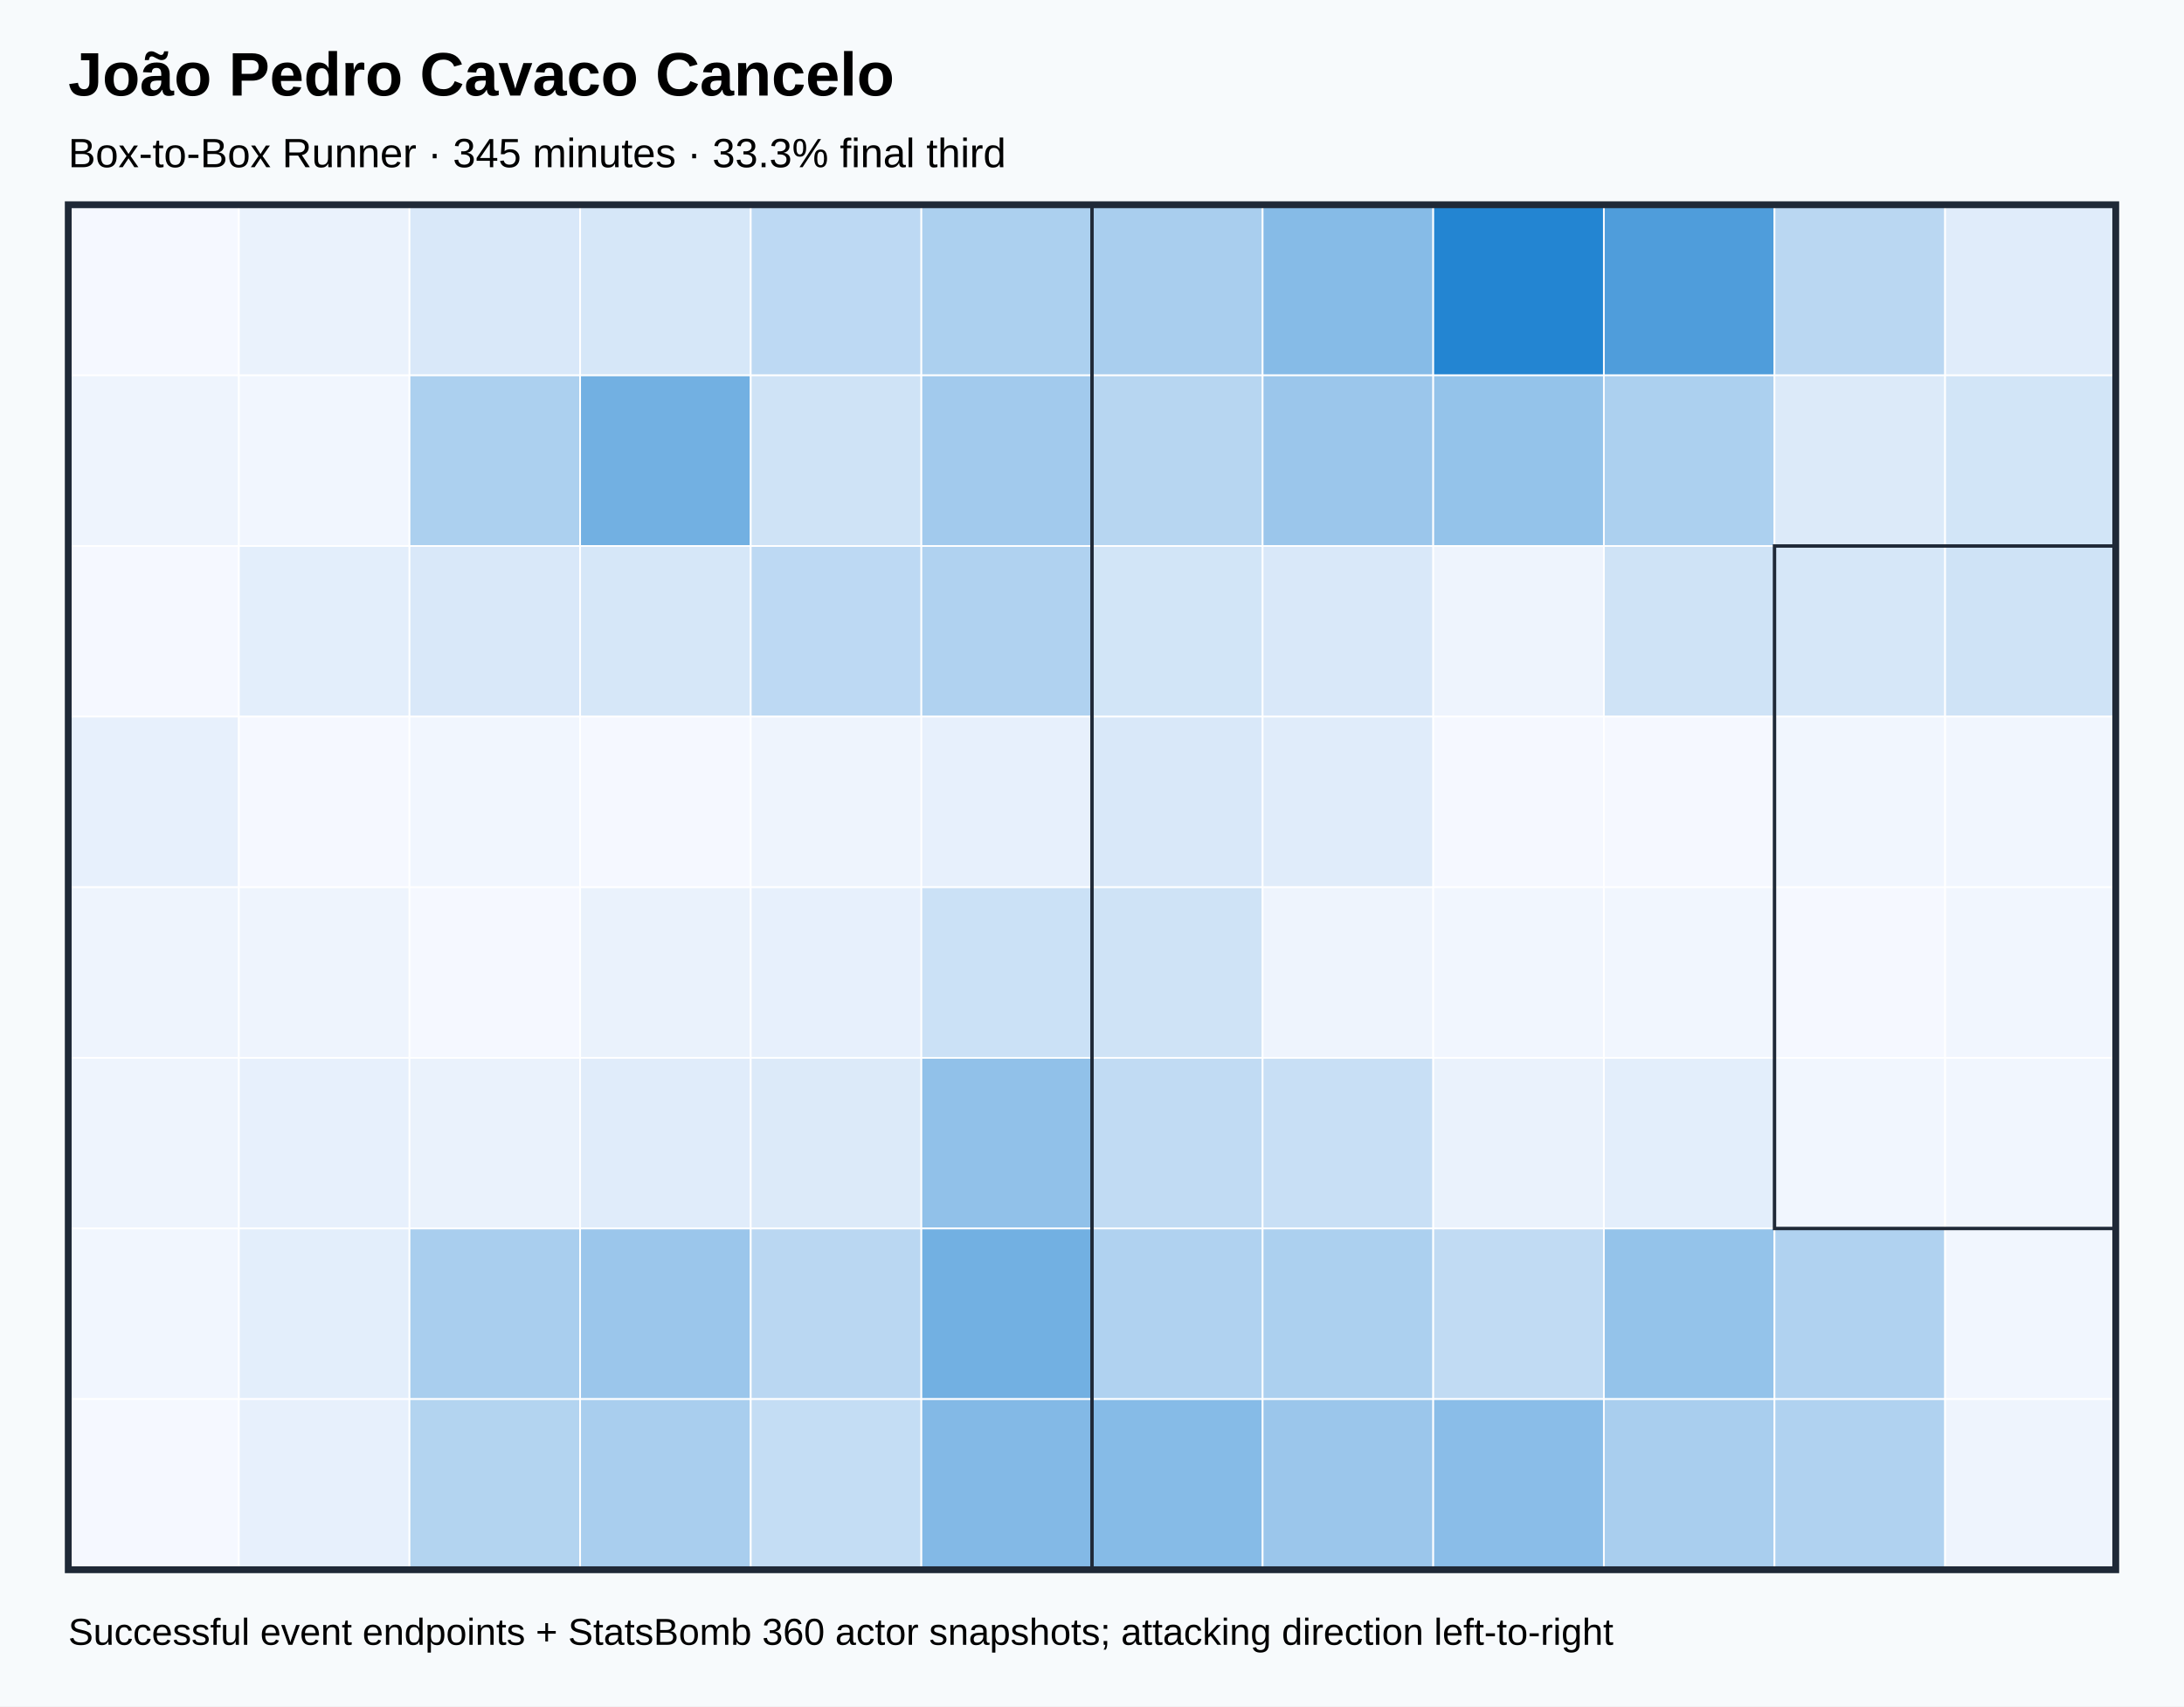
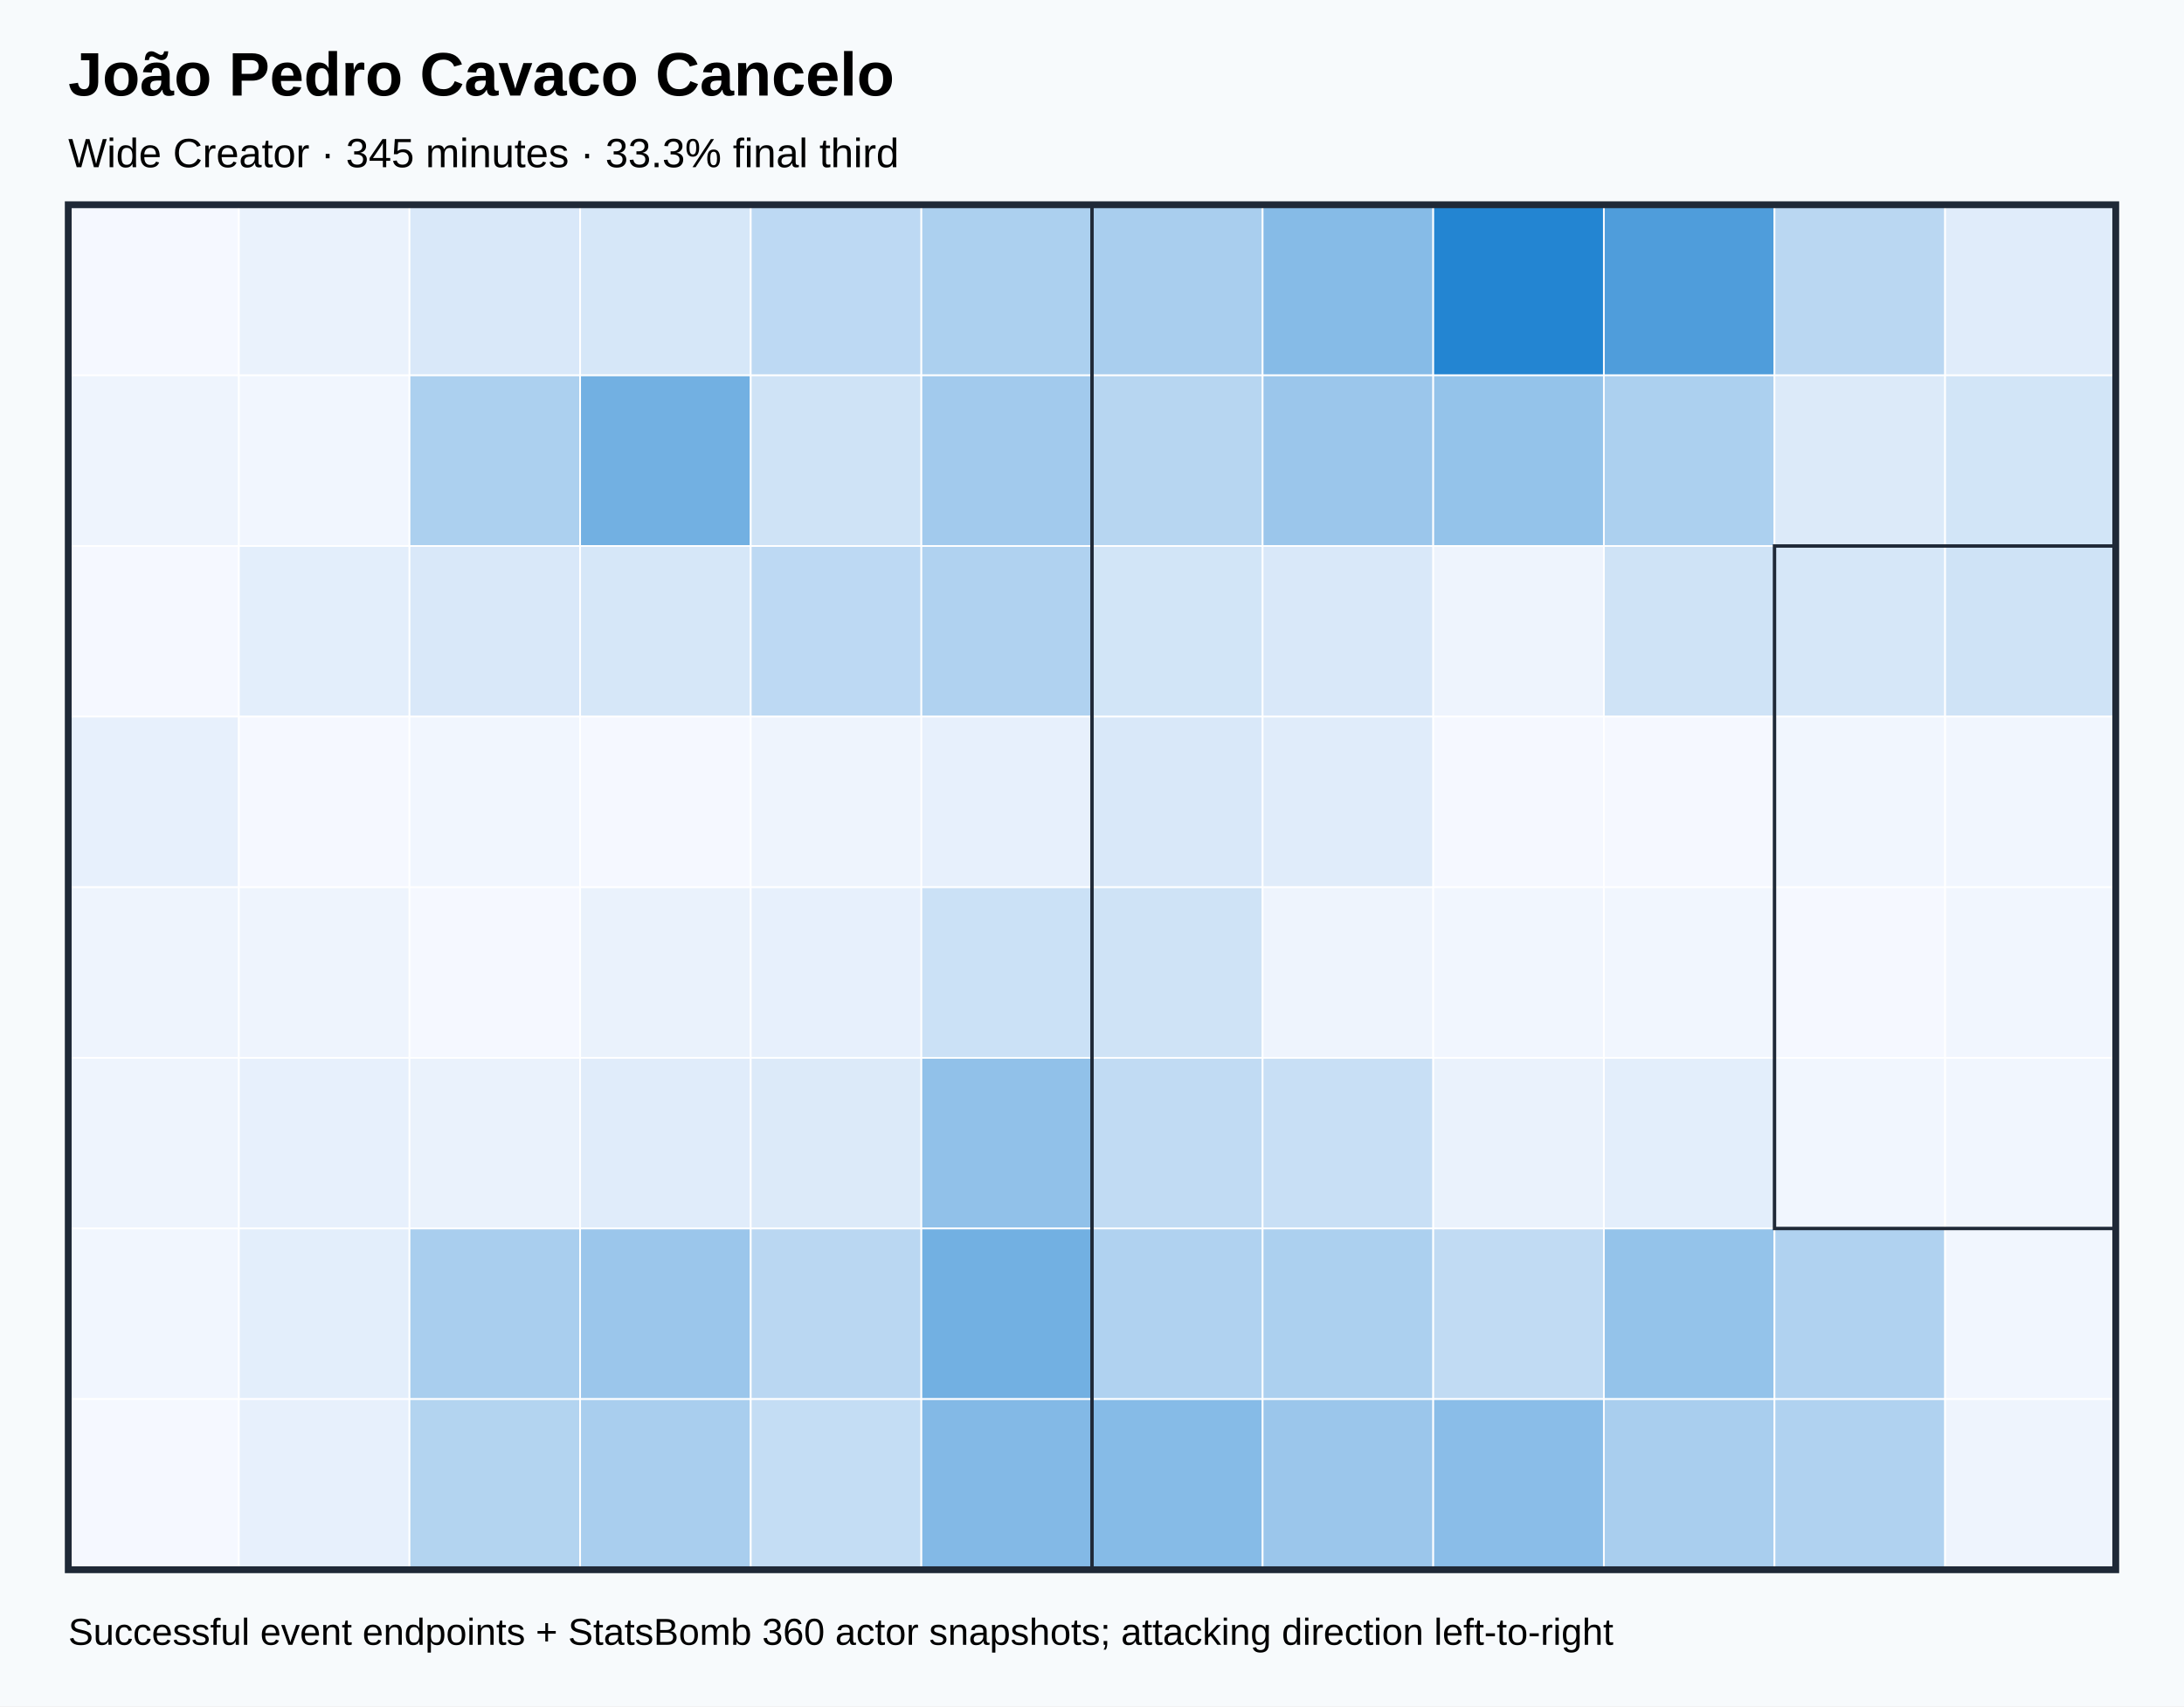
<svg xmlns="http://www.w3.org/2000/svg" width="640" height="500" viewBox="0 0 640 500" role="img">
  <rect width="640" height="500" fill="#f7fafc" />
  <text x="20" y="28" font-family="Arial" font-size="18" font-weight="700">João Pedro Cavaco Cancelo</text>
-   <text x="20" y="49" font-family="Arial" font-size="12">Box-to-Box Runner · 345 minutes · 33.3% final third</text>
+   <text x="20" y="49" font-family="Arial" font-size="12">Wide Creator · 345 minutes · 33.3% final third</text>
  <rect x="20" y="60" width="50" height="50" fill="rgb(245,248,255)" stroke="#ffffff" stroke-width="0.5" />
  <rect x="20" y="110" width="50" height="50" fill="rgb(238,244,253)" stroke="#ffffff" stroke-width="0.5" />
  <rect x="20" y="160" width="50" height="50" fill="rgb(245,248,255)" stroke="#ffffff" stroke-width="0.5" />
  <rect x="20" y="210" width="50" height="50" fill="rgb(231,240,252)" stroke="#ffffff" stroke-width="0.5" />
  <rect x="20" y="260" width="50" height="50" fill="rgb(238,244,253)" stroke="#ffffff" stroke-width="0.5" />
  <rect x="20" y="310" width="50" height="50" fill="rgb(238,244,253)" stroke="#ffffff" stroke-width="0.5" />
  <rect x="20" y="360" width="50" height="50" fill="rgb(241,246,254)" stroke="#ffffff" stroke-width="0.5" />
  <rect x="20" y="410" width="50" height="50" fill="rgb(245,248,255)" stroke="#ffffff" stroke-width="0.5" />
  <rect x="70" y="60" width="50" height="50" fill="rgb(234,242,252)" stroke="#ffffff" stroke-width="0.5" />
  <rect x="70" y="110" width="50" height="50" fill="rgb(241,246,254)" stroke="#ffffff" stroke-width="0.5" />
  <rect x="70" y="160" width="50" height="50" fill="rgb(227,238,251)" stroke="#ffffff" stroke-width="0.5" />
  <rect x="70" y="210" width="50" height="50" fill="rgb(245,248,255)" stroke="#ffffff" stroke-width="0.5" />
  <rect x="70" y="260" width="50" height="50" fill="rgb(238,244,253)" stroke="#ffffff" stroke-width="0.5" />
  <rect x="70" y="310" width="50" height="50" fill="rgb(231,240,252)" stroke="#ffffff" stroke-width="0.5" />
  <rect x="70" y="360" width="50" height="50" fill="rgb(227,238,251)" stroke="#ffffff" stroke-width="0.5" />
  <rect x="70" y="410" width="50" height="50" fill="rgb(231,240,252)" stroke="#ffffff" stroke-width="0.5" />
  <rect x="120" y="60" width="50" height="50" fill="rgb(217,232,249)" stroke="#ffffff" stroke-width="0.5" />
  <rect x="120" y="110" width="50" height="50" fill="rgb(172,208,239)" stroke="#ffffff" stroke-width="0.5" />
  <rect x="120" y="160" width="50" height="50" fill="rgb(217,232,249)" stroke="#ffffff" stroke-width="0.5" />
  <rect x="120" y="210" width="50" height="50" fill="rgb(241,246,254)" stroke="#ffffff" stroke-width="0.5" />
  <rect x="120" y="260" width="50" height="50" fill="rgb(245,248,255)" stroke="#ffffff" stroke-width="0.5" />
  <rect x="120" y="310" width="50" height="50" fill="rgb(234,242,252)" stroke="#ffffff" stroke-width="0.5" />
  <rect x="120" y="360" width="50" height="50" fill="rgb(169,206,238)" stroke="#ffffff" stroke-width="0.5" />
  <rect x="120" y="410" width="50" height="50" fill="rgb(179,212,240)" stroke="#ffffff" stroke-width="0.5" />
  <rect x="170" y="60" width="50" height="50" fill="rgb(214,231,248)" stroke="#ffffff" stroke-width="0.5" />
  <rect x="170" y="110" width="50" height="50" fill="rgb(114,176,226)" stroke="#ffffff" stroke-width="0.5" />
  <rect x="170" y="160" width="50" height="50" fill="rgb(214,231,248)" stroke="#ffffff" stroke-width="0.5" />
  <rect x="170" y="210" width="50" height="50" fill="rgb(245,248,255)" stroke="#ffffff" stroke-width="0.5" />
  <rect x="170" y="260" width="50" height="50" fill="rgb(234,242,252)" stroke="#ffffff" stroke-width="0.5" />
  <rect x="170" y="310" width="50" height="50" fill="rgb(224,236,250)" stroke="#ffffff" stroke-width="0.5" />
  <rect x="170" y="360" width="50" height="50" fill="rgb(155,198,235)" stroke="#ffffff" stroke-width="0.5" />
  <rect x="170" y="410" width="50" height="50" fill="rgb(169,206,238)" stroke="#ffffff" stroke-width="0.5" />
  <rect x="220" y="60" width="50" height="50" fill="rgb(189,217,243)" stroke="#ffffff" stroke-width="0.5" />
  <rect x="220" y="110" width="50" height="50" fill="rgb(207,227,246)" stroke="#ffffff" stroke-width="0.5" />
  <rect x="220" y="160" width="50" height="50" fill="rgb(189,217,243)" stroke="#ffffff" stroke-width="0.5" />
  <rect x="220" y="210" width="50" height="50" fill="rgb(238,244,253)" stroke="#ffffff" stroke-width="0.5" />
  <rect x="220" y="260" width="50" height="50" fill="rgb(231,240,252)" stroke="#ffffff" stroke-width="0.5" />
  <rect x="220" y="310" width="50" height="50" fill="rgb(220,234,249)" stroke="#ffffff" stroke-width="0.5" />
  <rect x="220" y="360" width="50" height="50" fill="rgb(186,215,242)" stroke="#ffffff" stroke-width="0.5" />
  <rect x="220" y="410" width="50" height="50" fill="rgb(196,221,244)" stroke="#ffffff" stroke-width="0.5" />
  <rect x="270" y="60" width="50" height="50" fill="rgb(172,208,239)" stroke="#ffffff" stroke-width="0.5" />
  <rect x="270" y="110" width="50" height="50" fill="rgb(162,202,237)" stroke="#ffffff" stroke-width="0.5" />
  <rect x="270" y="160" width="50" height="50" fill="rgb(176,210,240)" stroke="#ffffff" stroke-width="0.5" />
  <rect x="270" y="210" width="50" height="50" fill="rgb(231,240,252)" stroke="#ffffff" stroke-width="0.5" />
  <rect x="270" y="260" width="50" height="50" fill="rgb(203,225,246)" stroke="#ffffff" stroke-width="0.5" />
  <rect x="270" y="310" width="50" height="50" fill="rgb(145,193,233)" stroke="#ffffff" stroke-width="0.5" />
  <rect x="270" y="360" width="50" height="50" fill="rgb(114,176,226)" stroke="#ffffff" stroke-width="0.5" />
  <rect x="270" y="410" width="50" height="50" fill="rgb(131,185,230)" stroke="#ffffff" stroke-width="0.5" />
  <rect x="320" y="60" width="50" height="50" fill="rgb(169,206,238)" stroke="#ffffff" stroke-width="0.5" />
  <rect x="320" y="110" width="50" height="50" fill="rgb(183,214,241)" stroke="#ffffff" stroke-width="0.5" />
  <rect x="320" y="160" width="50" height="50" fill="rgb(210,229,247)" stroke="#ffffff" stroke-width="0.5" />
  <rect x="320" y="210" width="50" height="50" fill="rgb(217,232,249)" stroke="#ffffff" stroke-width="0.5" />
  <rect x="320" y="260" width="50" height="50" fill="rgb(207,227,246)" stroke="#ffffff" stroke-width="0.5" />
  <rect x="320" y="310" width="50" height="50" fill="rgb(193,219,243)" stroke="#ffffff" stroke-width="0.5" />
  <rect x="320" y="360" width="50" height="50" fill="rgb(176,210,240)" stroke="#ffffff" stroke-width="0.5" />
  <rect x="320" y="410" width="50" height="50" fill="rgb(134,187,231)" stroke="#ffffff" stroke-width="0.5" />
  <rect x="370" y="60" width="50" height="50" fill="rgb(134,187,231)" stroke="#ffffff" stroke-width="0.5" />
  <rect x="370" y="110" width="50" height="50" fill="rgb(155,198,235)" stroke="#ffffff" stroke-width="0.5" />
  <rect x="370" y="160" width="50" height="50" fill="rgb(217,232,249)" stroke="#ffffff" stroke-width="0.5" />
  <rect x="370" y="210" width="50" height="50" fill="rgb(224,236,250)" stroke="#ffffff" stroke-width="0.5" />
  <rect x="370" y="260" width="50" height="50" fill="rgb(238,244,253)" stroke="#ffffff" stroke-width="0.5" />
  <rect x="370" y="310" width="50" height="50" fill="rgb(200,223,245)" stroke="#ffffff" stroke-width="0.5" />
  <rect x="370" y="360" width="50" height="50" fill="rgb(172,208,239)" stroke="#ffffff" stroke-width="0.5" />
  <rect x="370" y="410" width="50" height="50" fill="rgb(155,198,235)" stroke="#ffffff" stroke-width="0.5" />
  <rect x="420" y="60" width="50" height="50" fill="rgb(35,133,210)" stroke="#ffffff" stroke-width="0.5" />
  <rect x="420" y="110" width="50" height="50" fill="rgb(148,195,234)" stroke="#ffffff" stroke-width="0.5" />
  <rect x="420" y="160" width="50" height="50" fill="rgb(238,244,253)" stroke="#ffffff" stroke-width="0.5" />
  <rect x="420" y="210" width="50" height="50" fill="rgb(245,248,255)" stroke="#ffffff" stroke-width="0.5" />
  <rect x="420" y="260" width="50" height="50" fill="rgb(241,246,254)" stroke="#ffffff" stroke-width="0.5" />
  <rect x="420" y="310" width="50" height="50" fill="rgb(234,242,252)" stroke="#ffffff" stroke-width="0.5" />
  <rect x="420" y="360" width="50" height="50" fill="rgb(193,219,243)" stroke="#ffffff" stroke-width="0.5" />
  <rect x="420" y="410" width="50" height="50" fill="rgb(138,189,232)" stroke="#ffffff" stroke-width="0.5" />
  <rect x="470" y="60" width="50" height="50" fill="rgb(79,157,219)" stroke="#ffffff" stroke-width="0.5" />
  <rect x="470" y="110" width="50" height="50" fill="rgb(172,208,239)" stroke="#ffffff" stroke-width="0.5" />
  <rect x="470" y="160" width="50" height="50" fill="rgb(207,227,246)" stroke="#ffffff" stroke-width="0.5" />
  <rect x="470" y="210" width="50" height="50" fill="rgb(245,248,255)" stroke="#ffffff" stroke-width="0.5" />
  <rect x="470" y="260" width="50" height="50" fill="rgb(241,246,254)" stroke="#ffffff" stroke-width="0.5" />
  <rect x="470" y="310" width="50" height="50" fill="rgb(227,238,251)" stroke="#ffffff" stroke-width="0.5" />
  <rect x="470" y="360" width="50" height="50" fill="rgb(148,195,234)" stroke="#ffffff" stroke-width="0.5" />
  <rect x="470" y="410" width="50" height="50" fill="rgb(169,206,238)" stroke="#ffffff" stroke-width="0.5" />
  <rect x="520" y="60" width="50" height="50" fill="rgb(186,215,242)" stroke="#ffffff" stroke-width="0.5" />
  <rect x="520" y="110" width="50" height="50" fill="rgb(220,234,249)" stroke="#ffffff" stroke-width="0.5" />
  <rect x="520" y="160" width="50" height="50" fill="rgb(214,231,248)" stroke="#ffffff" stroke-width="0.5" />
  <rect x="520" y="210" width="50" height="50" fill="rgb(241,246,254)" stroke="#ffffff" stroke-width="0.5" />
  <rect x="520" y="260" width="50" height="50" fill="rgb(245,248,255)" stroke="#ffffff" stroke-width="0.5" />
  <rect x="520" y="310" width="50" height="50" fill="rgb(241,246,254)" stroke="#ffffff" stroke-width="0.5" />
  <rect x="520" y="360" width="50" height="50" fill="rgb(176,210,240)" stroke="#ffffff" stroke-width="0.5" />
  <rect x="520" y="410" width="50" height="50" fill="rgb(176,210,240)" stroke="#ffffff" stroke-width="0.5" />
  <rect x="570" y="60" width="50" height="50" fill="rgb(224,236,250)" stroke="#ffffff" stroke-width="0.5" />
  <rect x="570" y="110" width="50" height="50" fill="rgb(210,229,247)" stroke="#ffffff" stroke-width="0.5" />
  <rect x="570" y="160" width="50" height="50" fill="rgb(207,227,246)" stroke="#ffffff" stroke-width="0.5" />
  <rect x="570" y="210" width="50" height="50" fill="rgb(241,246,254)" stroke="#ffffff" stroke-width="0.5" />
  <rect x="570" y="260" width="50" height="50" fill="rgb(241,246,254)" stroke="#ffffff" stroke-width="0.5" />
  <rect x="570" y="310" width="50" height="50" fill="rgb(241,246,254)" stroke="#ffffff" stroke-width="0.5" />
  <rect x="570" y="360" width="50" height="50" fill="rgb(241,246,254)" stroke="#ffffff" stroke-width="0.5" />
  <rect x="570" y="410" width="50" height="50" fill="rgb(238,244,253)" stroke="#ffffff" stroke-width="0.5" />
  <rect x="20" y="60" width="600" height="400" fill="none" stroke="#1f2937" stroke-width="2" />
  <line x1="320" y1="60" x2="320" y2="460" stroke="#1f2937" stroke-width="1" />
  <rect x="520" y="160" width="100" height="200" fill="none" stroke="#1f2937" />
  <text x="20" y="482" font-family="Arial" font-size="11">Successful event endpoints + StatsBomb 360 actor snapshots; attacking direction left-to-right</text>
</svg>
